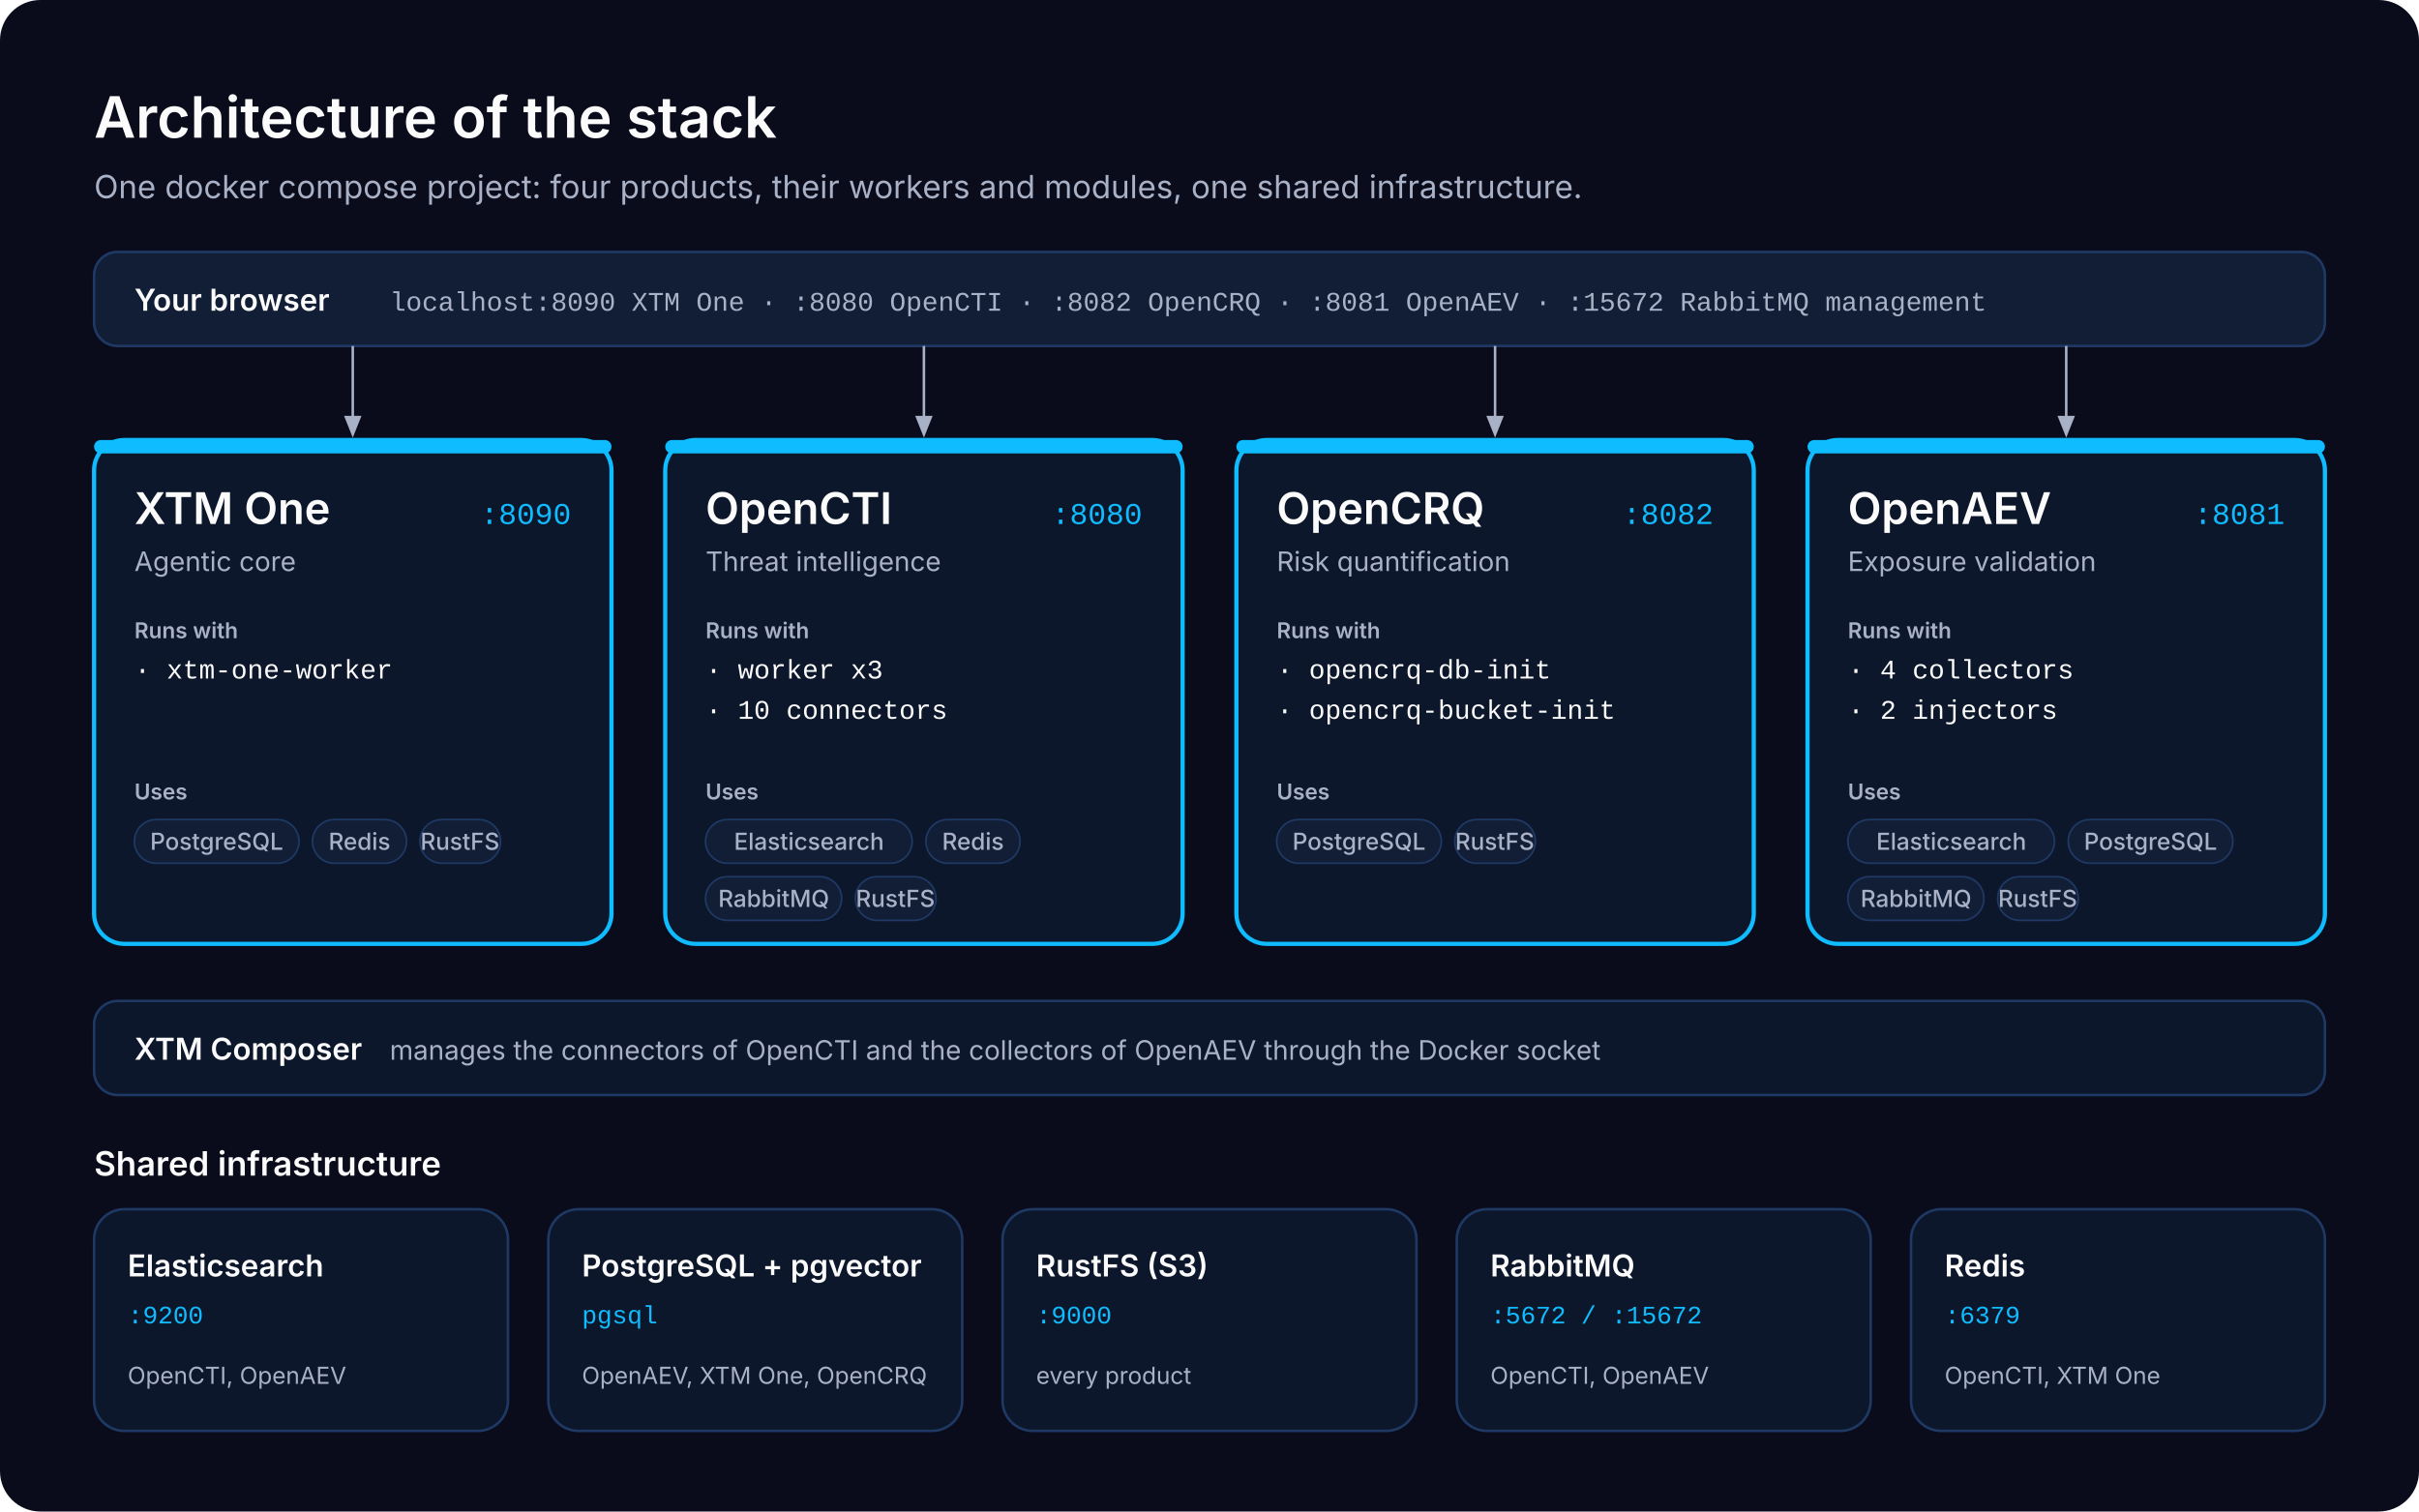
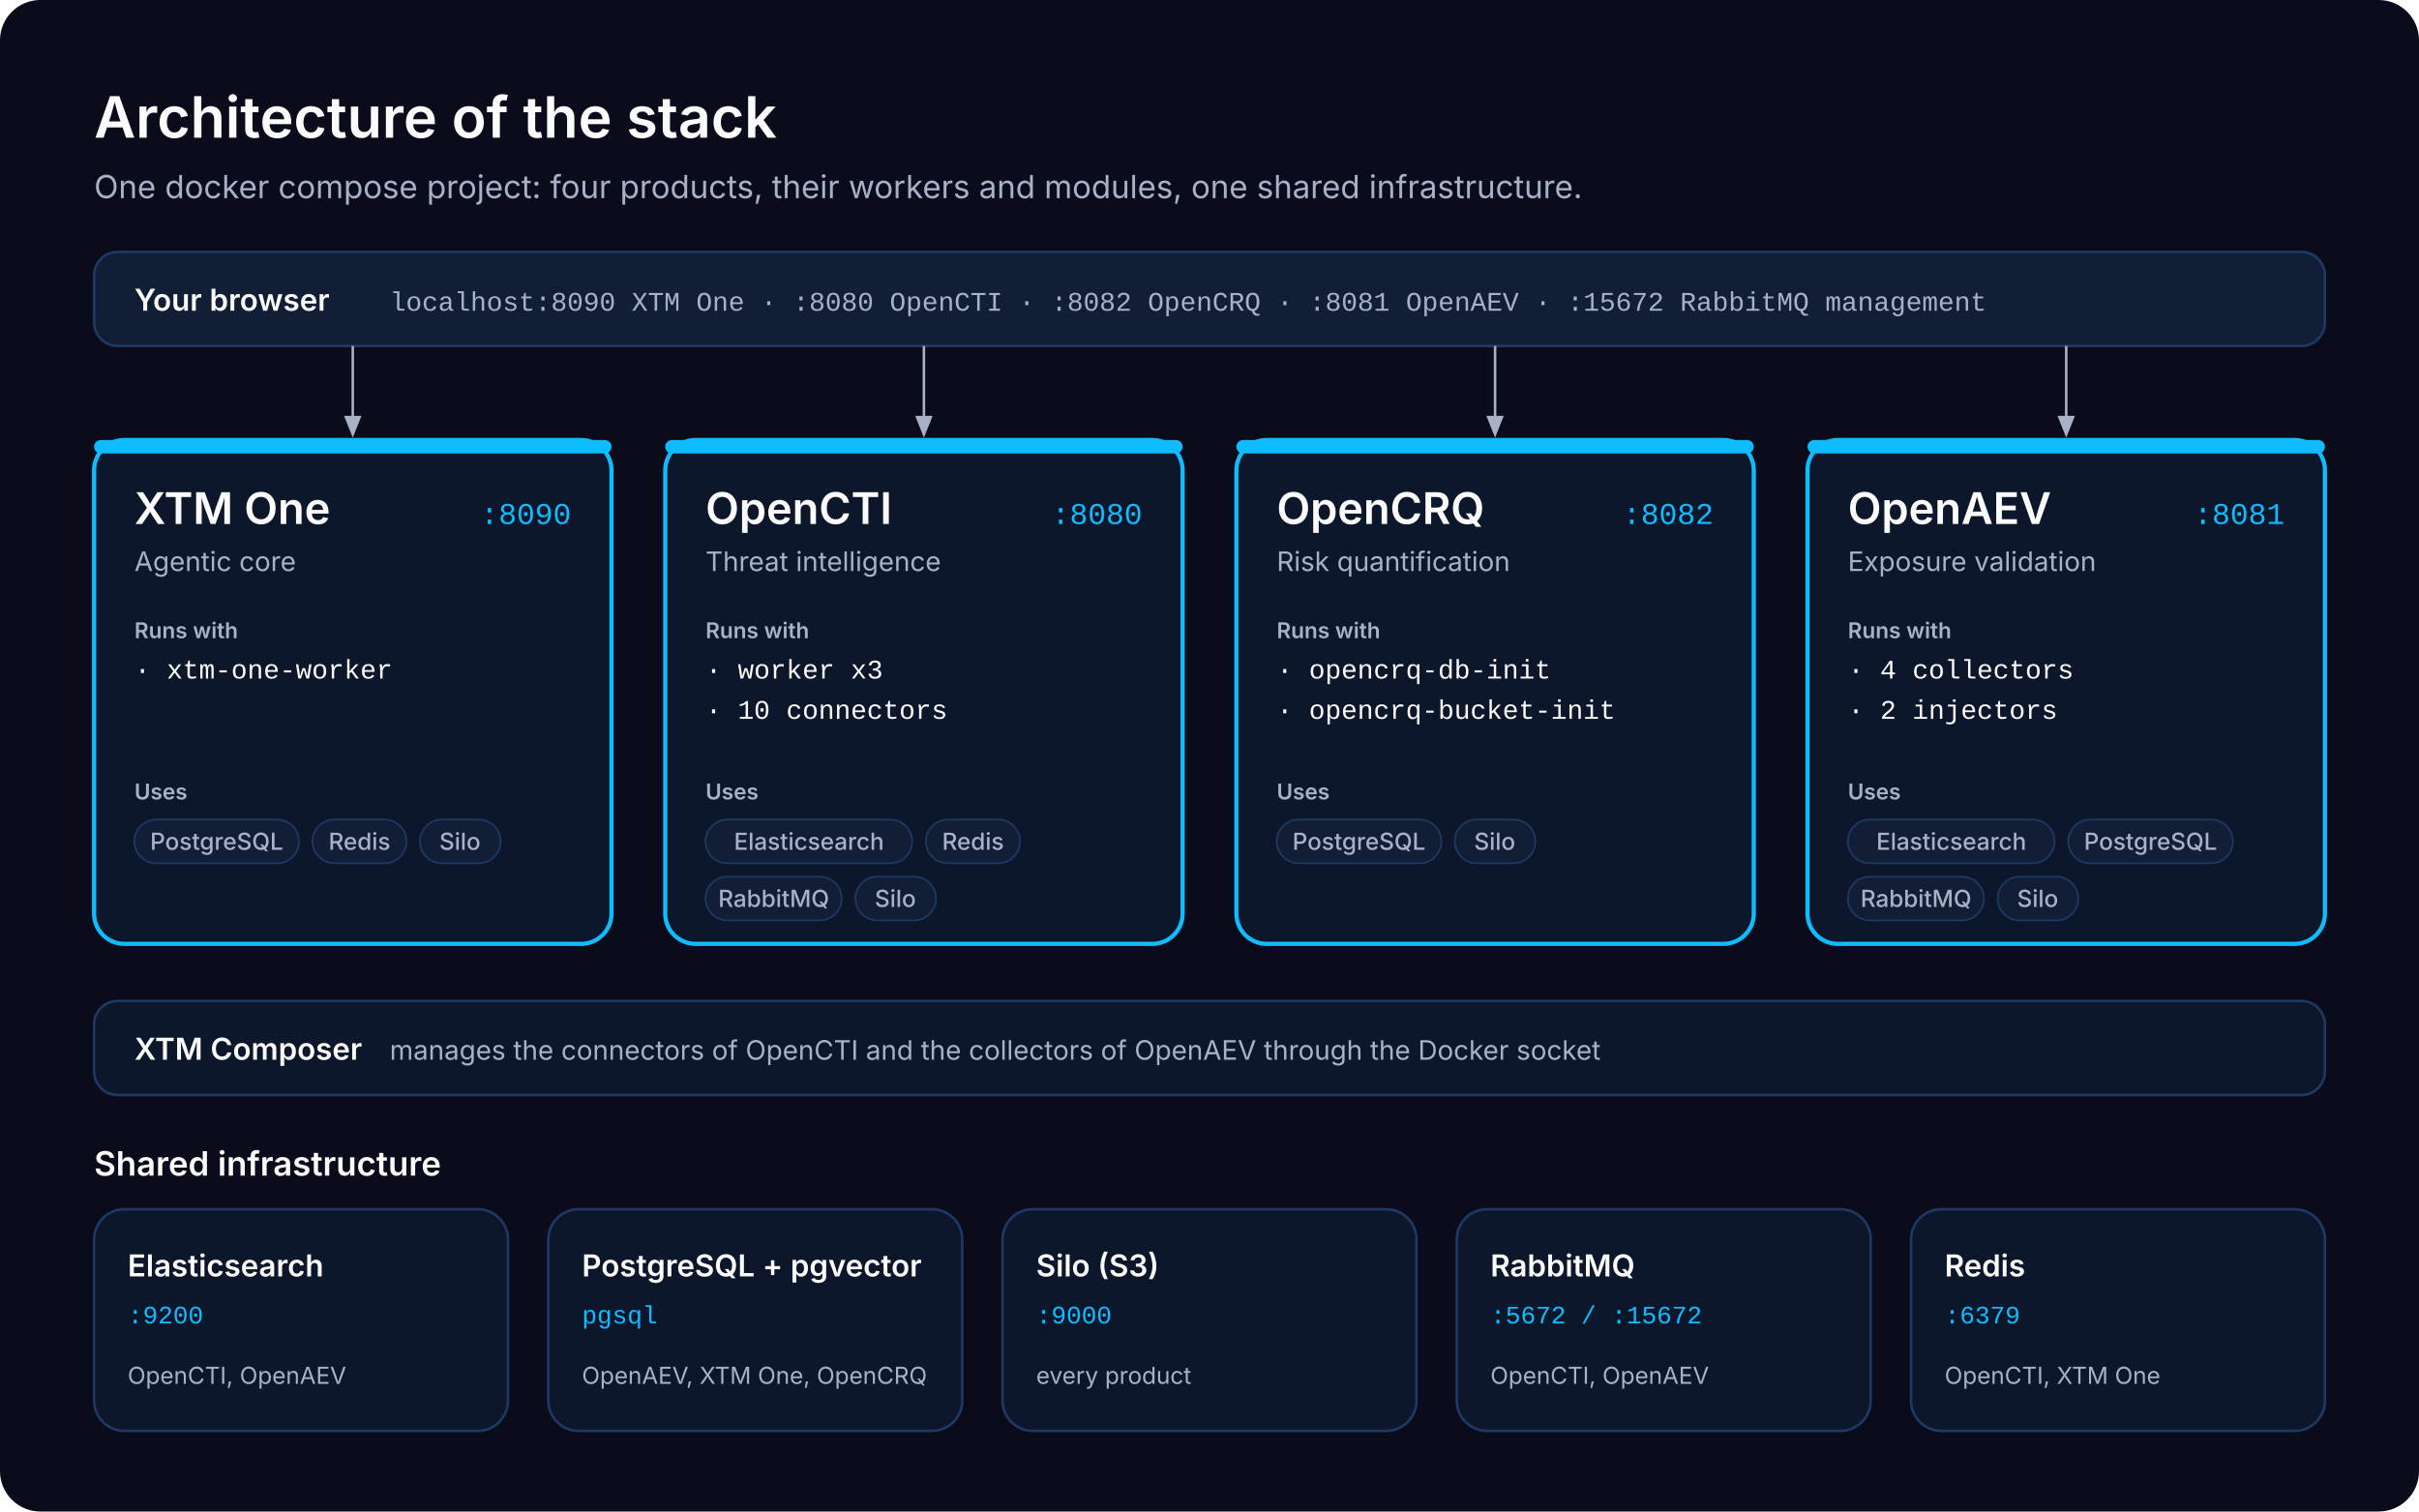
<svg xmlns="http://www.w3.org/2000/svg" width="1440" height="900" viewBox="0 0 1440 900" role="img" aria-label="Architecture of the XTM Platform Docker stack">
  <defs>
    <marker id="arr" viewBox="0 0 10 10" refX="8" refY="5" markerUnits="userSpaceOnUse" markerWidth="13" markerHeight="13" orient="auto-start-reverse">
      <path d="M0 1L10 5L0 9z" fill="#0FBCFF" />
    </marker>
    <marker id="arrm" viewBox="0 0 10 10" refX="8" refY="5" markerUnits="userSpaceOnUse" markerWidth="13" markerHeight="13" orient="auto-start-reverse">
      <path d="M0 1L10 5L0 9z" fill="#A9B1C6" />
    </marker>
  </defs>
  <rect width="1440" height="900" rx="24" fill="#0A0C1C" />
  <text x="56" y="82" font-family="Geologica, Inter, 'Segoe UI', Helvetica, Arial, sans-serif" font-size="34" font-weight="600" fill="#FBFBFB" text-anchor="start">Architecture of the stack</text>
  <text x="56" y="118" font-family="Geologica, Inter, 'Segoe UI', Helvetica, Arial, sans-serif" font-size="19" font-weight="400" fill="#A9B1C6" text-anchor="start">One docker compose project: four products, their workers and modules, one shared infrastructure.</text>
  <rect x="56" y="150" width="1328" height="56" rx="14" fill="#111E36" stroke="#1F3965" stroke-width="1.5" />
  <text x="80" y="185" font-family="Geologica, Inter, 'Segoe UI', Helvetica, Arial, sans-serif" font-size="18" font-weight="600" fill="#FBFBFB" text-anchor="start">Your browser</text>
  <text x="232" y="185" font-family="'IBM Plex Mono', 'SFMono-Regular', Consolas, 'Liberation Mono', monospace" font-size="16" font-weight="400" fill="#A9B1C6" text-anchor="start">localhost:8090 XTM One   ·   :8080 OpenCTI   ·   :8082 OpenCRQ   ·   :8081 OpenAEV   ·   :15672 RabbitMQ management</text>
  <line x1="210.0" y1="206" x2="210.0" y2="258" stroke="#A9B1C6" stroke-width="1.5" marker-end="url(#arrm)" />
  <rect x="56" y="262" width="308" height="300" rx="18" fill="#0D172B" stroke="#0FBCFF" stroke-width="2.5" />
  <rect x="56" y="262" width="308" height="8" rx="4" fill="#0FBCFF" />
  <text x="80" y="312" font-family="Geologica, Inter, 'Segoe UI', Helvetica, Arial, sans-serif" font-size="26" font-weight="600" fill="#FBFBFB" text-anchor="start">XTM One</text>
  <text x="340" y="312" font-family="'IBM Plex Mono', 'SFMono-Regular', Consolas, 'Liberation Mono', monospace" font-size="18" font-weight="500" fill="#0FBCFF" text-anchor="end">:8090</text>
  <text x="80" y="340" font-family="Geologica, Inter, 'Segoe UI', Helvetica, Arial, sans-serif" font-size="16" font-weight="400" fill="#A9B1C6" text-anchor="start">Agentic core</text>
  <text x="80" y="380" font-family="Geologica, Inter, 'Segoe UI', Helvetica, Arial, sans-serif" font-size="13" font-weight="600" fill="#A9B1C6" text-anchor="start">Runs with</text>
  <text x="80" y="404" font-family="'IBM Plex Mono', 'SFMono-Regular', Consolas, 'Liberation Mono', monospace" font-size="16" font-weight="400" fill="#FBFBFB" text-anchor="start">· xtm-one-worker</text>
  <text x="80" y="476" font-family="Geologica, Inter, 'Segoe UI', Helvetica, Arial, sans-serif" font-size="13" font-weight="600" fill="#A9B1C6" text-anchor="start">Uses</text>
  <rect x="80" y="488" width="98" height="26" rx="13" fill="#111E36" stroke="#1F3965" stroke-width="1" />
  <text x="129.0" y="506" font-family="Geologica, Inter, 'Segoe UI', Helvetica, Arial, sans-serif" font-size="14" font-weight="500" fill="#A9B1C6" text-anchor="middle">PostgreSQL</text>
  <rect x="186.0" y="488" width="56" height="26" rx="13" fill="#111E36" stroke="#1F3965" stroke-width="1" />
  <text x="214.0" y="506" font-family="Geologica, Inter, 'Segoe UI', Helvetica, Arial, sans-serif" font-size="14" font-weight="500" fill="#A9B1C6" text-anchor="middle">Redis</text>
  <rect x="250.0" y="488" width="48" height="26" rx="13" fill="#111E36" stroke="#1F3965" stroke-width="1" />
-   <text x="273.8" y="506" font-family="Geologica, Inter, 'Segoe UI', Helvetica, Arial, sans-serif" font-size="14" font-weight="500" fill="#A9B1C6" text-anchor="middle">RustFS</text>
+   <text x="273.8" y="506" font-family="Geologica, Inter, 'Segoe UI', Helvetica, Arial, sans-serif" font-size="14" font-weight="500" fill="#A9B1C6" text-anchor="middle">Silo</text>
  <line x1="550.0" y1="206" x2="550.0" y2="258" stroke="#A9B1C6" stroke-width="1.5" marker-end="url(#arrm)" />
  <rect x="396" y="262" width="308" height="300" rx="18" fill="#0D172B" stroke="#0FBCFF" stroke-width="2.5" />
  <rect x="396" y="262" width="308" height="8" rx="4" fill="#0FBCFF" />
  <text x="420" y="312" font-family="Geologica, Inter, 'Segoe UI', Helvetica, Arial, sans-serif" font-size="26" font-weight="600" fill="#FBFBFB" text-anchor="start">OpenCTI</text>
  <text x="680" y="312" font-family="'IBM Plex Mono', 'SFMono-Regular', Consolas, 'Liberation Mono', monospace" font-size="18" font-weight="500" fill="#0FBCFF" text-anchor="end">:8080</text>
  <text x="420" y="340" font-family="Geologica, Inter, 'Segoe UI', Helvetica, Arial, sans-serif" font-size="16" font-weight="400" fill="#A9B1C6" text-anchor="start">Threat intelligence</text>
  <text x="420" y="380" font-family="Geologica, Inter, 'Segoe UI', Helvetica, Arial, sans-serif" font-size="13" font-weight="600" fill="#A9B1C6" text-anchor="start">Runs with</text>
  <text x="420" y="404" font-family="'IBM Plex Mono', 'SFMono-Regular', Consolas, 'Liberation Mono', monospace" font-size="16" font-weight="400" fill="#FBFBFB" text-anchor="start">· worker x3</text>
  <text x="420" y="428" font-family="'IBM Plex Mono', 'SFMono-Regular', Consolas, 'Liberation Mono', monospace" font-size="16" font-weight="400" fill="#FBFBFB" text-anchor="start">· 10 connectors</text>
  <text x="420" y="476" font-family="Geologica, Inter, 'Segoe UI', Helvetica, Arial, sans-serif" font-size="13" font-weight="600" fill="#A9B1C6" text-anchor="start">Uses</text>
  <rect x="420" y="488" width="123" height="26" rx="13" fill="#111E36" stroke="#1F3965" stroke-width="1" />
  <text x="481.6" y="506" font-family="Geologica, Inter, 'Segoe UI', Helvetica, Arial, sans-serif" font-size="14" font-weight="500" fill="#A9B1C6" text-anchor="middle">Elasticsearch</text>
  <rect x="551.2" y="488" width="56" height="26" rx="13" fill="#111E36" stroke="#1F3965" stroke-width="1" />
  <text x="579.2" y="506" font-family="Geologica, Inter, 'Segoe UI', Helvetica, Arial, sans-serif" font-size="14" font-weight="500" fill="#A9B1C6" text-anchor="middle">Redis</text>
  <rect x="420" y="522" width="81" height="26" rx="13" fill="#111E36" stroke="#1F3965" stroke-width="1" />
  <text x="460.6" y="540" font-family="Geologica, Inter, 'Segoe UI', Helvetica, Arial, sans-serif" font-size="14" font-weight="500" fill="#A9B1C6" text-anchor="middle">RabbitMQ</text>
  <rect x="509.2" y="522" width="48" height="26" rx="13" fill="#111E36" stroke="#1F3965" stroke-width="1" />
-   <text x="533.0" y="540" font-family="Geologica, Inter, 'Segoe UI', Helvetica, Arial, sans-serif" font-size="14" font-weight="500" fill="#A9B1C6" text-anchor="middle">RustFS</text>
+   <text x="533.0" y="540" font-family="Geologica, Inter, 'Segoe UI', Helvetica, Arial, sans-serif" font-size="14" font-weight="500" fill="#A9B1C6" text-anchor="middle">Silo</text>
  <line x1="890.0" y1="206" x2="890.0" y2="258" stroke="#A9B1C6" stroke-width="1.5" marker-end="url(#arrm)" />
  <rect x="736" y="262" width="308" height="300" rx="18" fill="#0D172B" stroke="#0FBCFF" stroke-width="2.5" />
  <rect x="736" y="262" width="308" height="8" rx="4" fill="#0FBCFF" />
  <text x="760" y="312" font-family="Geologica, Inter, 'Segoe UI', Helvetica, Arial, sans-serif" font-size="26" font-weight="600" fill="#FBFBFB" text-anchor="start">OpenCRQ</text>
  <text x="1020" y="312" font-family="'IBM Plex Mono', 'SFMono-Regular', Consolas, 'Liberation Mono', monospace" font-size="18" font-weight="500" fill="#0FBCFF" text-anchor="end">:8082</text>
  <text x="760" y="340" font-family="Geologica, Inter, 'Segoe UI', Helvetica, Arial, sans-serif" font-size="16" font-weight="400" fill="#A9B1C6" text-anchor="start">Risk quantification</text>
  <text x="760" y="380" font-family="Geologica, Inter, 'Segoe UI', Helvetica, Arial, sans-serif" font-size="13" font-weight="600" fill="#A9B1C6" text-anchor="start">Runs with</text>
  <text x="760" y="404" font-family="'IBM Plex Mono', 'SFMono-Regular', Consolas, 'Liberation Mono', monospace" font-size="16" font-weight="400" fill="#FBFBFB" text-anchor="start">· opencrq-db-init</text>
  <text x="760" y="428" font-family="'IBM Plex Mono', 'SFMono-Regular', Consolas, 'Liberation Mono', monospace" font-size="16" font-weight="400" fill="#FBFBFB" text-anchor="start">· opencrq-bucket-init</text>
  <text x="760" y="476" font-family="Geologica, Inter, 'Segoe UI', Helvetica, Arial, sans-serif" font-size="13" font-weight="600" fill="#A9B1C6" text-anchor="start">Uses</text>
  <rect x="760" y="488" width="98" height="26" rx="13" fill="#111E36" stroke="#1F3965" stroke-width="1" />
  <text x="809.0" y="506" font-family="Geologica, Inter, 'Segoe UI', Helvetica, Arial, sans-serif" font-size="14" font-weight="500" fill="#A9B1C6" text-anchor="middle">PostgreSQL</text>
  <rect x="866.0" y="488" width="48" height="26" rx="13" fill="#111E36" stroke="#1F3965" stroke-width="1" />
-   <text x="889.8" y="506" font-family="Geologica, Inter, 'Segoe UI', Helvetica, Arial, sans-serif" font-size="14" font-weight="500" fill="#A9B1C6" text-anchor="middle">RustFS</text>
+   <text x="889.8" y="506" font-family="Geologica, Inter, 'Segoe UI', Helvetica, Arial, sans-serif" font-size="14" font-weight="500" fill="#A9B1C6" text-anchor="middle">Silo</text>
  <line x1="1230.0" y1="206" x2="1230.0" y2="258" stroke="#A9B1C6" stroke-width="1.5" marker-end="url(#arrm)" />
  <rect x="1076" y="262" width="308" height="300" rx="18" fill="#0D172B" stroke="#0FBCFF" stroke-width="2.5" />
  <rect x="1076" y="262" width="308" height="8" rx="4" fill="#0FBCFF" />
  <text x="1100" y="312" font-family="Geologica, Inter, 'Segoe UI', Helvetica, Arial, sans-serif" font-size="26" font-weight="600" fill="#FBFBFB" text-anchor="start">OpenAEV</text>
  <text x="1360" y="312" font-family="'IBM Plex Mono', 'SFMono-Regular', Consolas, 'Liberation Mono', monospace" font-size="18" font-weight="500" fill="#0FBCFF" text-anchor="end">:8081</text>
  <text x="1100" y="340" font-family="Geologica, Inter, 'Segoe UI', Helvetica, Arial, sans-serif" font-size="16" font-weight="400" fill="#A9B1C6" text-anchor="start">Exposure validation</text>
  <text x="1100" y="380" font-family="Geologica, Inter, 'Segoe UI', Helvetica, Arial, sans-serif" font-size="13" font-weight="600" fill="#A9B1C6" text-anchor="start">Runs with</text>
  <text x="1100" y="404" font-family="'IBM Plex Mono', 'SFMono-Regular', Consolas, 'Liberation Mono', monospace" font-size="16" font-weight="400" fill="#FBFBFB" text-anchor="start">· 4 collectors</text>
  <text x="1100" y="428" font-family="'IBM Plex Mono', 'SFMono-Regular', Consolas, 'Liberation Mono', monospace" font-size="16" font-weight="400" fill="#FBFBFB" text-anchor="start">· 2 injectors</text>
  <text x="1100" y="476" font-family="Geologica, Inter, 'Segoe UI', Helvetica, Arial, sans-serif" font-size="13" font-weight="600" fill="#A9B1C6" text-anchor="start">Uses</text>
  <rect x="1100" y="488" width="123" height="26" rx="13" fill="#111E36" stroke="#1F3965" stroke-width="1" />
  <text x="1161.6" y="506" font-family="Geologica, Inter, 'Segoe UI', Helvetica, Arial, sans-serif" font-size="14" font-weight="500" fill="#A9B1C6" text-anchor="middle">Elasticsearch</text>
  <rect x="1231.2" y="488" width="98" height="26" rx="13" fill="#111E36" stroke="#1F3965" stroke-width="1" />
  <text x="1280.2" y="506" font-family="Geologica, Inter, 'Segoe UI', Helvetica, Arial, sans-serif" font-size="14" font-weight="500" fill="#A9B1C6" text-anchor="middle">PostgreSQL</text>
  <rect x="1100" y="522" width="81" height="26" rx="13" fill="#111E36" stroke="#1F3965" stroke-width="1" />
  <text x="1140.6" y="540" font-family="Geologica, Inter, 'Segoe UI', Helvetica, Arial, sans-serif" font-size="14" font-weight="500" fill="#A9B1C6" text-anchor="middle">RabbitMQ</text>
  <rect x="1189.2" y="522" width="48" height="26" rx="13" fill="#111E36" stroke="#1F3965" stroke-width="1" />
-   <text x="1213.0" y="540" font-family="Geologica, Inter, 'Segoe UI', Helvetica, Arial, sans-serif" font-size="14" font-weight="500" fill="#A9B1C6" text-anchor="middle">RustFS</text>
+   <text x="1213.0" y="540" font-family="Geologica, Inter, 'Segoe UI', Helvetica, Arial, sans-serif" font-size="14" font-weight="500" fill="#A9B1C6" text-anchor="middle">Silo</text>
  <rect x="56" y="596" width="1328" height="56" rx="14" fill="#0D172B" stroke="#1F3965" stroke-width="1.5" />
  <text x="80" y="631" font-family="Geologica, Inter, 'Segoe UI', Helvetica, Arial, sans-serif" font-size="18" font-weight="600" fill="#FBFBFB" text-anchor="start">XTM Composer</text>
  <text x="232" y="631" font-family="Geologica, Inter, 'Segoe UI', Helvetica, Arial, sans-serif" font-size="16" font-weight="400" fill="#A9B1C6" text-anchor="start">manages the connectors of OpenCTI and the collectors of OpenAEV through the Docker socket</text>
  <text x="56" y="700" font-family="Geologica, Inter, 'Segoe UI', Helvetica, Arial, sans-serif" font-size="20" font-weight="600" fill="#FBFBFB" text-anchor="start">Shared infrastructure</text>
  <rect x="56.0" y="720" width="246.4" height="132" rx="18" fill="#0D172B" stroke="#1F3965" stroke-width="1.5" />
  <text x="76.0" y="760" font-family="Geologica, Inter, 'Segoe UI', Helvetica, Arial, sans-serif" font-size="18" font-weight="600" fill="#FBFBFB" text-anchor="start">Elasticsearch</text>
  <text x="76.0" y="788" font-family="'IBM Plex Mono', 'SFMono-Regular', Consolas, 'Liberation Mono', monospace" font-size="15" font-weight="500" fill="#0FBCFF" text-anchor="start">:9200</text>
  <text x="76.0" y="824" font-family="Geologica, Inter, 'Segoe UI', Helvetica, Arial, sans-serif" font-size="14" font-weight="400" fill="#A9B1C6" text-anchor="start">OpenCTI, OpenAEV</text>
  <rect x="326.4" y="720" width="246.4" height="132" rx="18" fill="#0D172B" stroke="#1F3965" stroke-width="1.5" />
  <text x="346.4" y="760" font-family="Geologica, Inter, 'Segoe UI', Helvetica, Arial, sans-serif" font-size="18" font-weight="600" fill="#FBFBFB" text-anchor="start">PostgreSQL + pgvector</text>
  <text x="346.4" y="788" font-family="'IBM Plex Mono', 'SFMono-Regular', Consolas, 'Liberation Mono', monospace" font-size="15" font-weight="500" fill="#0FBCFF" text-anchor="start">pgsql</text>
  <text x="346.4" y="824" font-family="Geologica, Inter, 'Segoe UI', Helvetica, Arial, sans-serif" font-size="14" font-weight="400" fill="#A9B1C6" text-anchor="start">OpenAEV, XTM One, OpenCRQ</text>
  <rect x="596.8" y="720" width="246.4" height="132" rx="18" fill="#0D172B" stroke="#1F3965" stroke-width="1.5" />
-   <text x="616.8" y="760" font-family="Geologica, Inter, 'Segoe UI', Helvetica, Arial, sans-serif" font-size="18" font-weight="600" fill="#FBFBFB" text-anchor="start">RustFS (S3)</text>
+   <text x="616.8" y="760" font-family="Geologica, Inter, 'Segoe UI', Helvetica, Arial, sans-serif" font-size="18" font-weight="600" fill="#FBFBFB" text-anchor="start">Silo (S3)</text>
  <text x="616.8" y="788" font-family="'IBM Plex Mono', 'SFMono-Regular', Consolas, 'Liberation Mono', monospace" font-size="15" font-weight="500" fill="#0FBCFF" text-anchor="start">:9000</text>
  <text x="616.8" y="824" font-family="Geologica, Inter, 'Segoe UI', Helvetica, Arial, sans-serif" font-size="14" font-weight="400" fill="#A9B1C6" text-anchor="start">every product</text>
  <rect x="867.2" y="720" width="246.4" height="132" rx="18" fill="#0D172B" stroke="#1F3965" stroke-width="1.5" />
  <text x="887.2" y="760" font-family="Geologica, Inter, 'Segoe UI', Helvetica, Arial, sans-serif" font-size="18" font-weight="600" fill="#FBFBFB" text-anchor="start">RabbitMQ</text>
  <text x="887.2" y="788" font-family="'IBM Plex Mono', 'SFMono-Regular', Consolas, 'Liberation Mono', monospace" font-size="15" font-weight="500" fill="#0FBCFF" text-anchor="start">:5672 / :15672</text>
  <text x="887.2" y="824" font-family="Geologica, Inter, 'Segoe UI', Helvetica, Arial, sans-serif" font-size="14" font-weight="400" fill="#A9B1C6" text-anchor="start">OpenCTI, OpenAEV</text>
  <rect x="1137.6" y="720" width="246.4" height="132" rx="18" fill="#0D172B" stroke="#1F3965" stroke-width="1.5" />
  <text x="1157.6" y="760" font-family="Geologica, Inter, 'Segoe UI', Helvetica, Arial, sans-serif" font-size="18" font-weight="600" fill="#FBFBFB" text-anchor="start">Redis</text>
  <text x="1157.6" y="788" font-family="'IBM Plex Mono', 'SFMono-Regular', Consolas, 'Liberation Mono', monospace" font-size="15" font-weight="500" fill="#0FBCFF" text-anchor="start">:6379</text>
  <text x="1157.6" y="824" font-family="Geologica, Inter, 'Segoe UI', Helvetica, Arial, sans-serif" font-size="14" font-weight="400" fill="#A9B1C6" text-anchor="start">OpenCTI, XTM One</text>
</svg>
